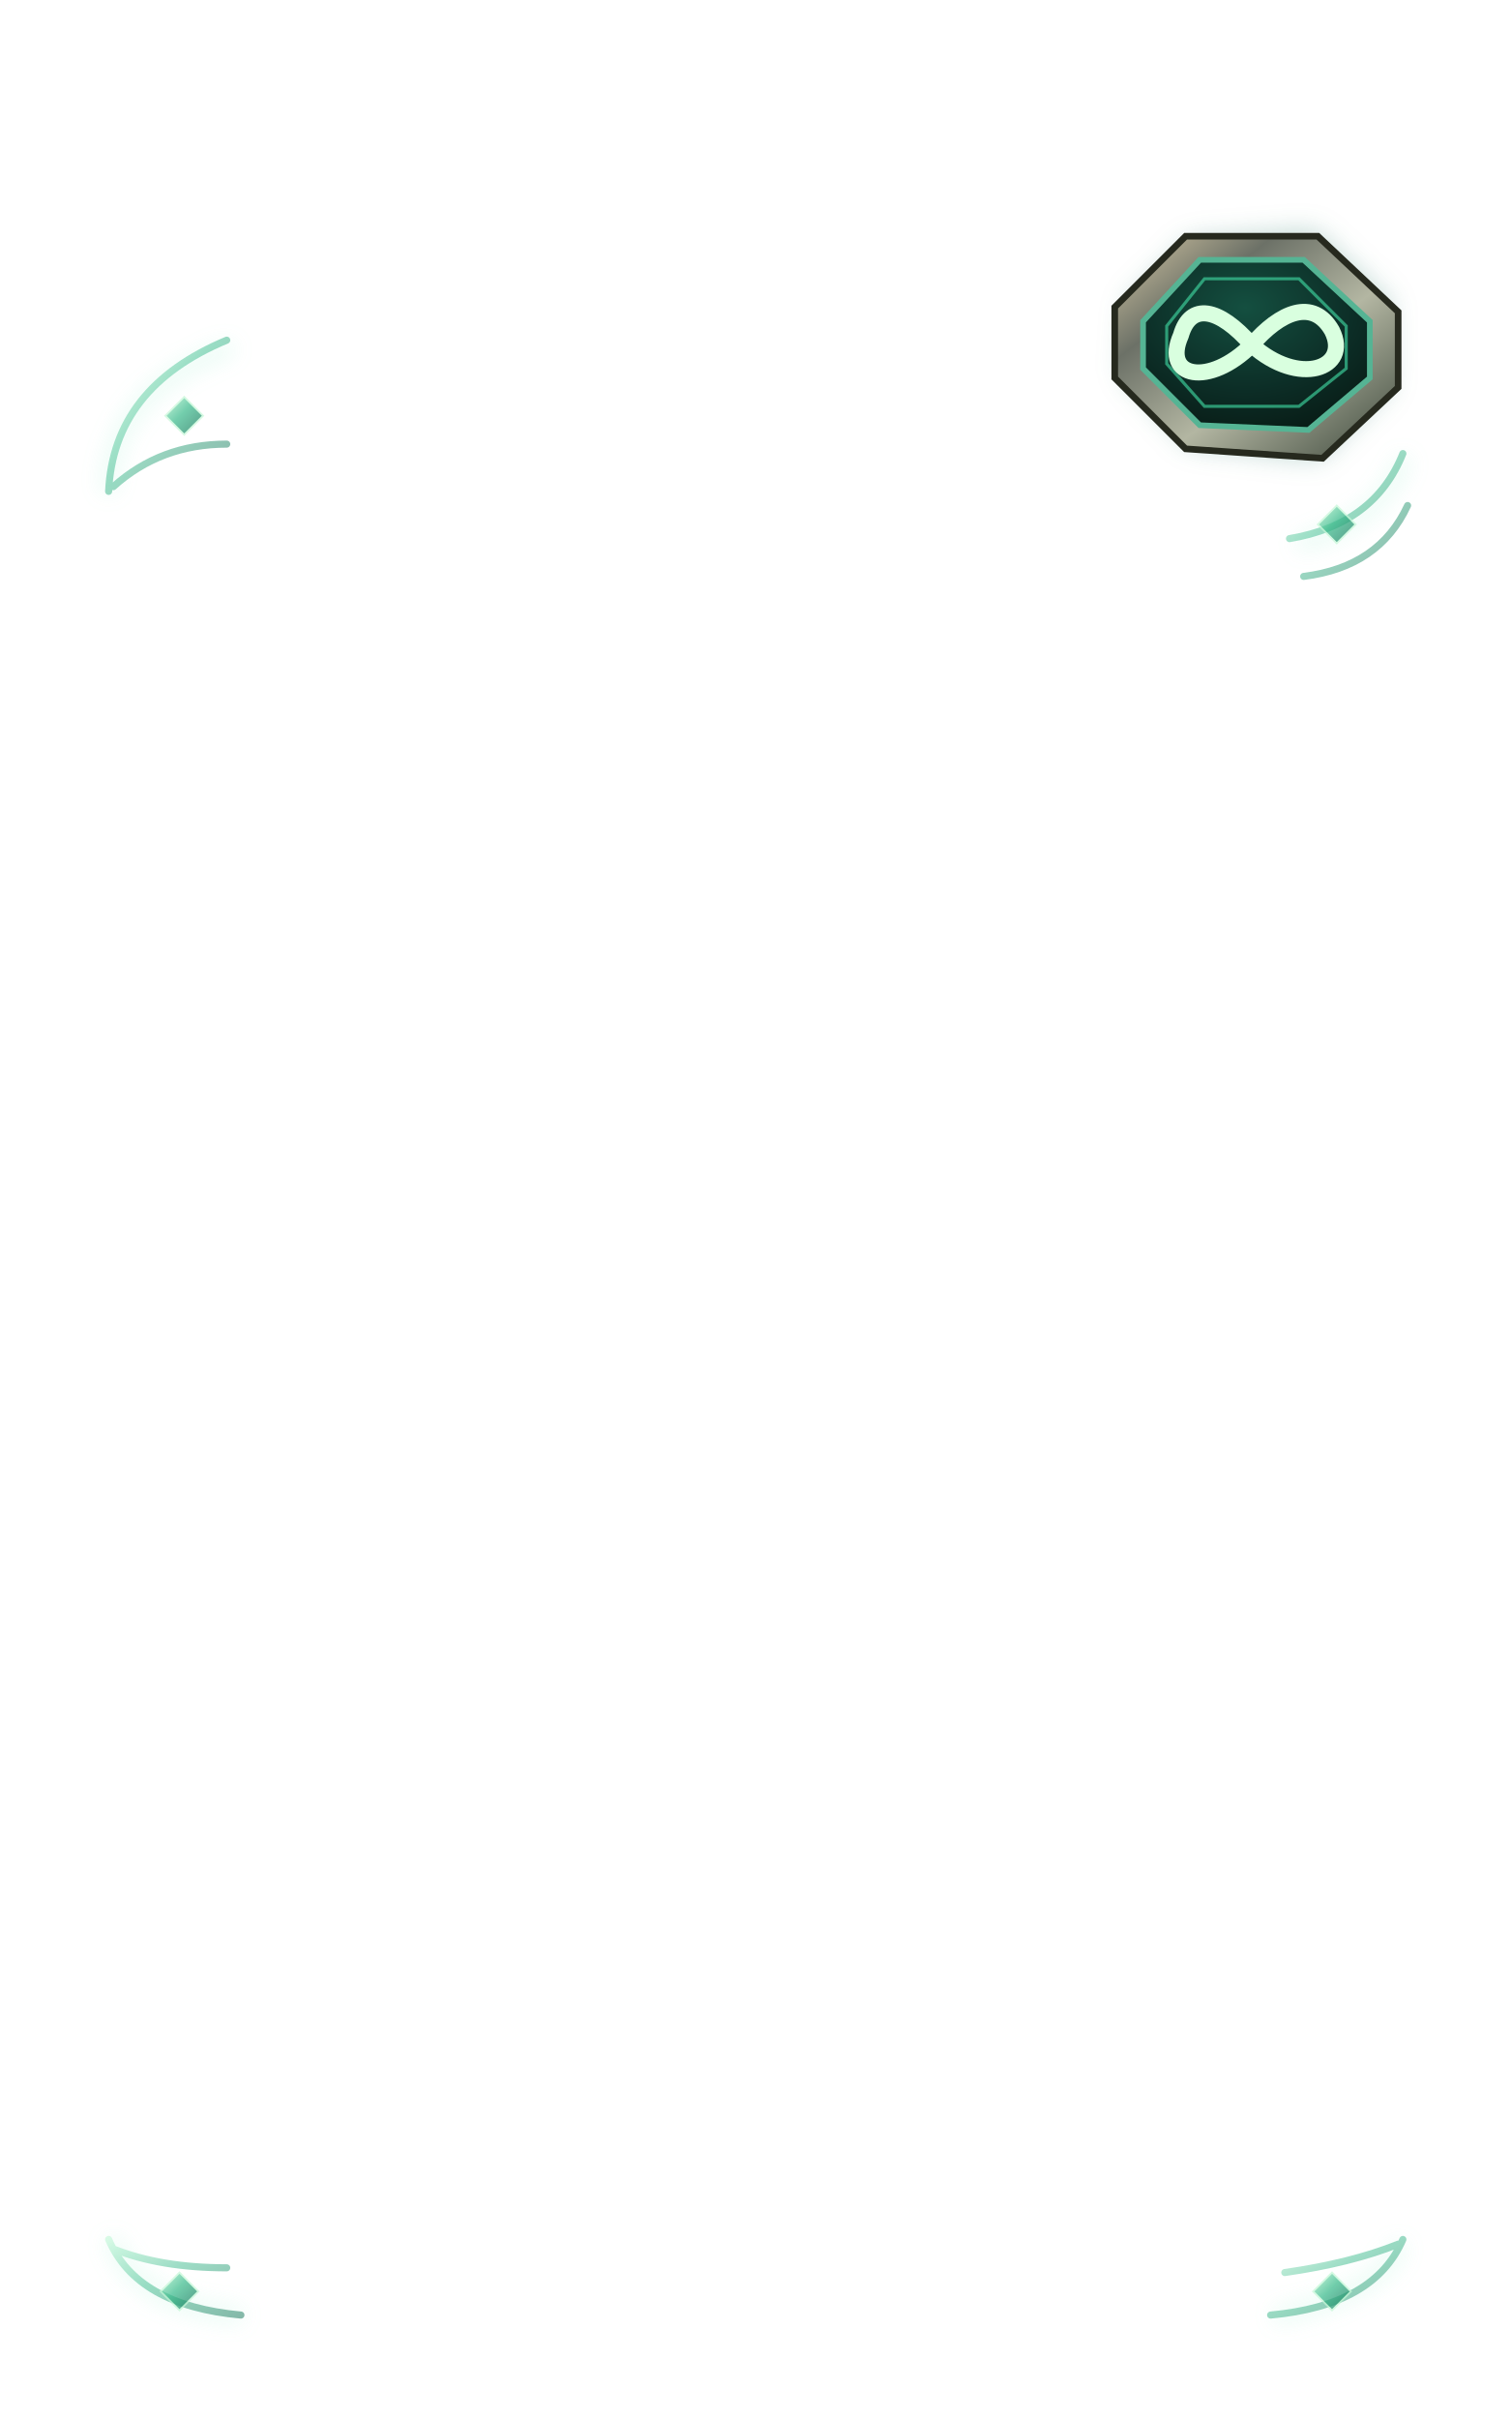
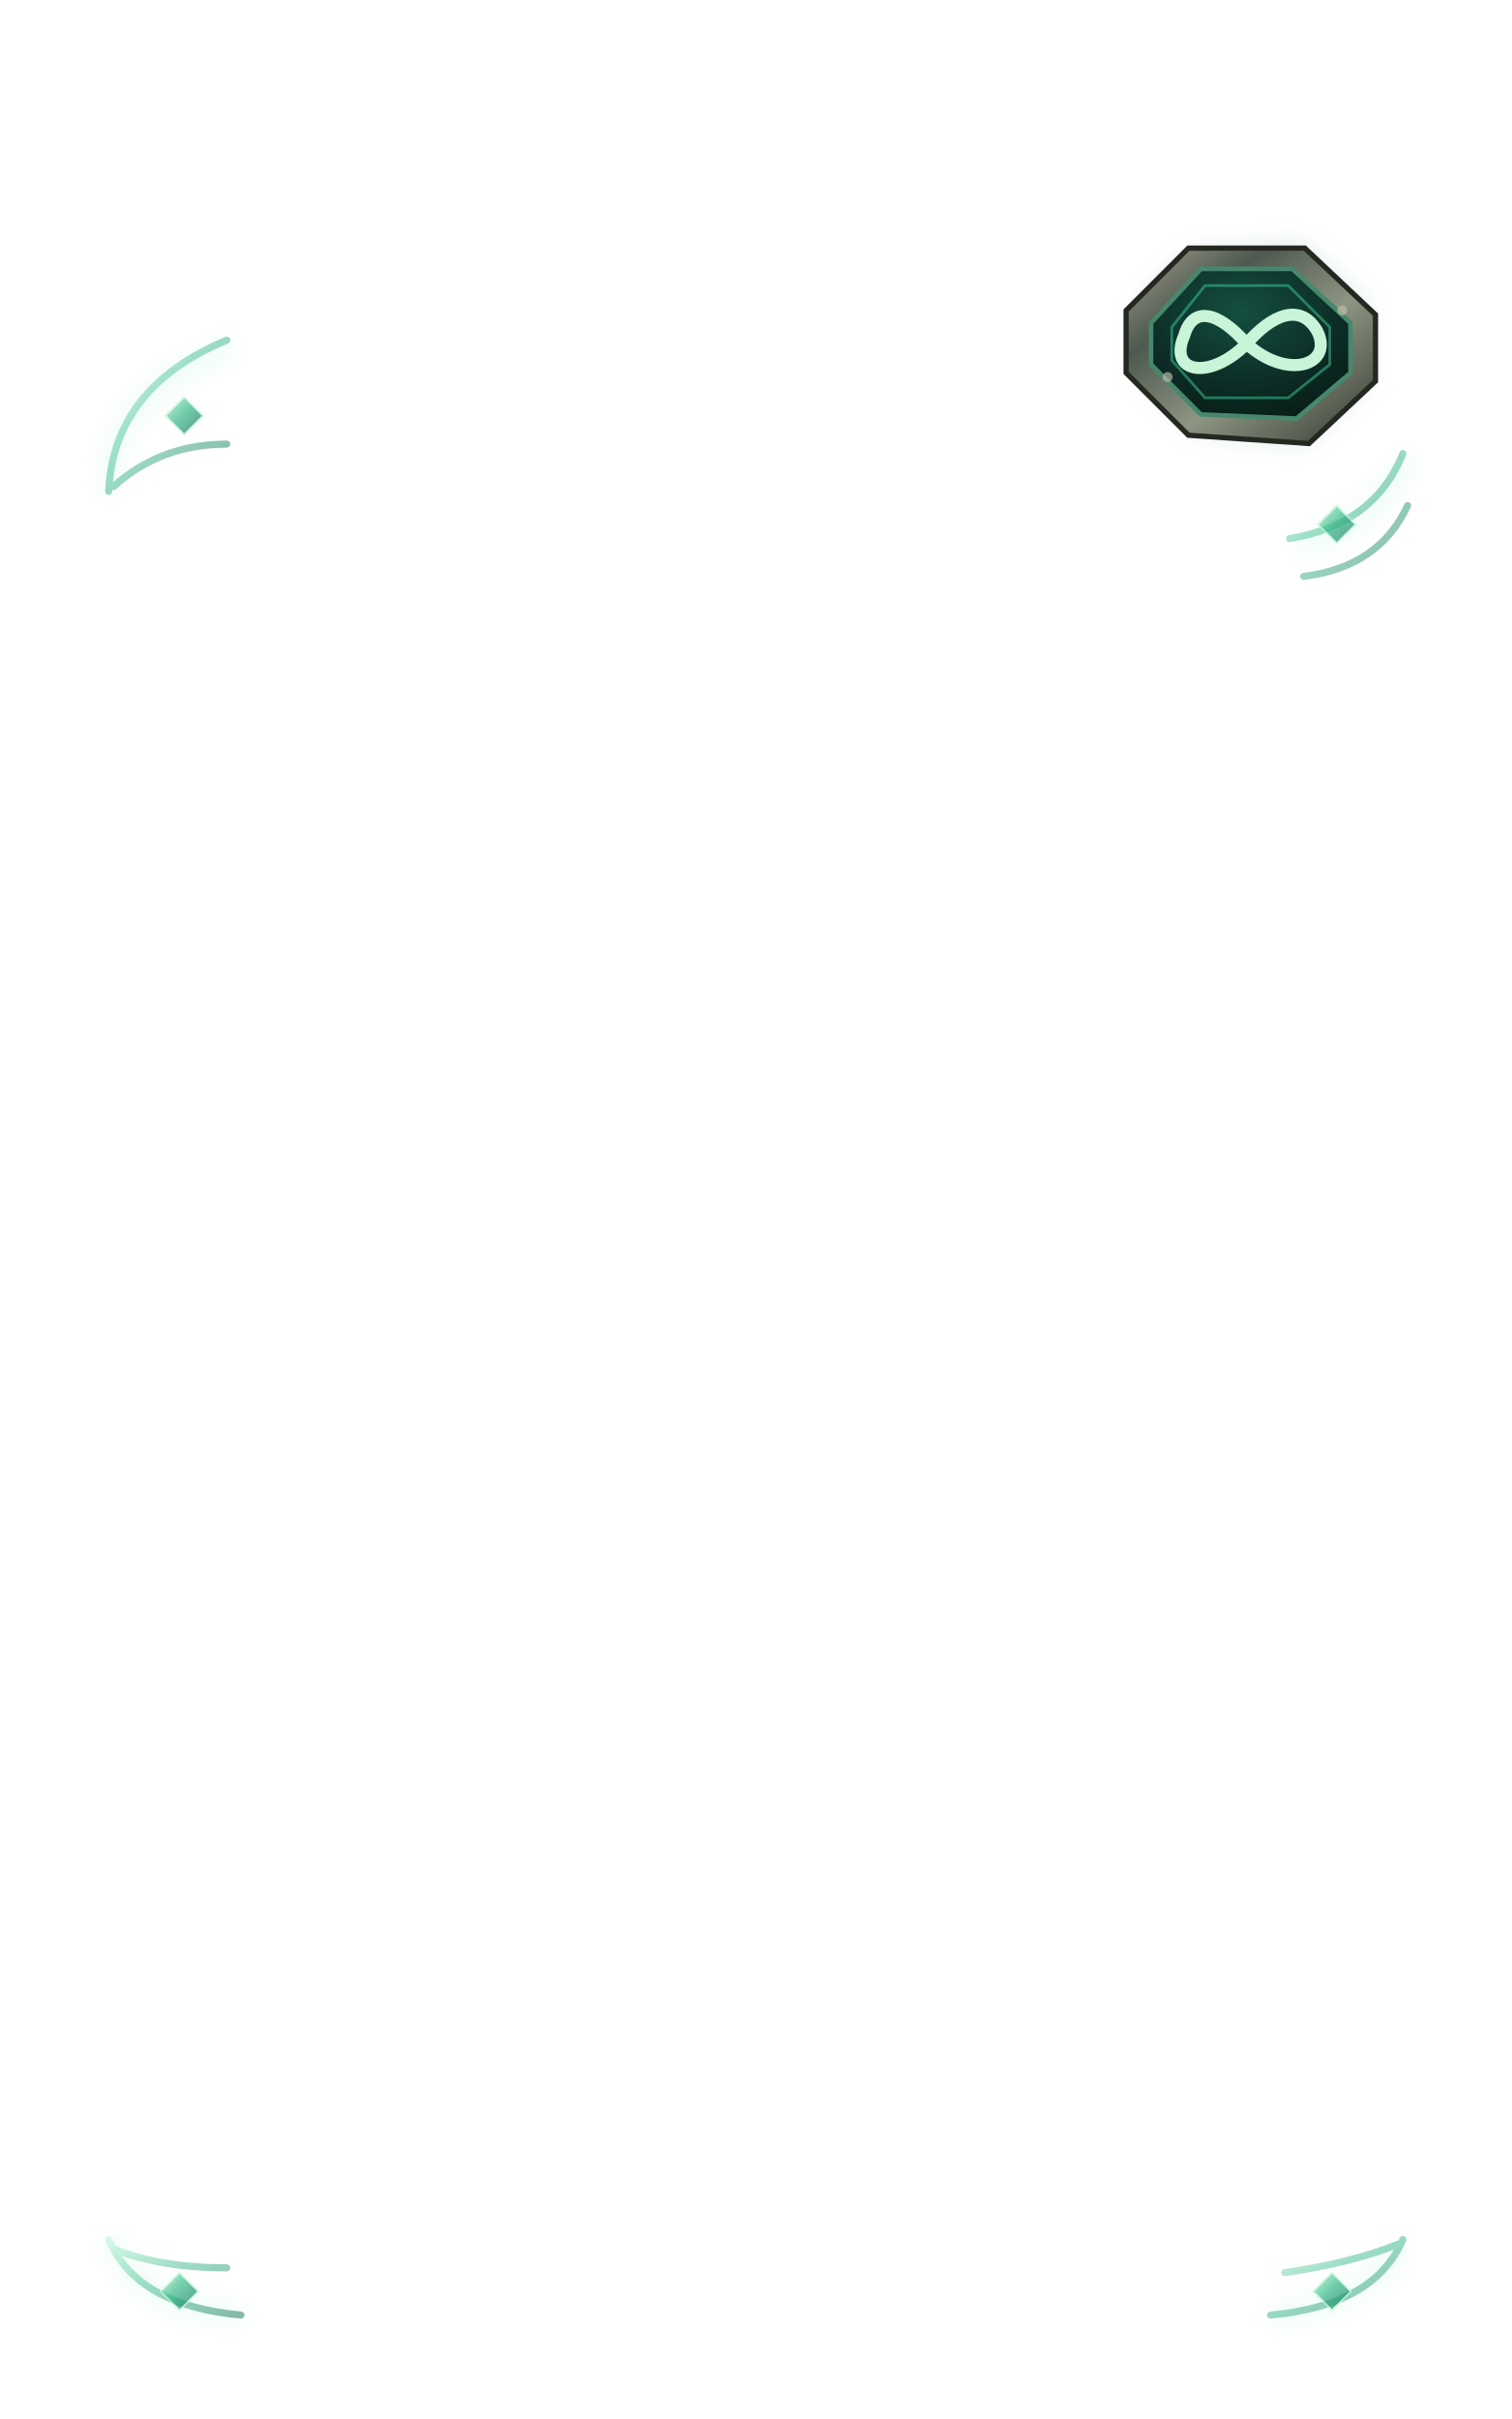
<svg xmlns="http://www.w3.org/2000/svg" width="320" height="512" viewBox="0 0 320 512">
  <defs>
    <linearGradient id="emeraldEtch" x1="0" y1="0" x2="1" y2="1">
      <stop offset="0" stop-color="#b6f6cf" />
      <stop offset=".44" stop-color="#38b98a" />
      <stop offset="1" stop-color="#0a6d50" />
    </linearGradient>
    <linearGradient id="inlaidMetal" x1="0" y1="0" x2="1" y2="1">
-       <stop offset="0" stop-color="#d5c7a4" />
-       <stop offset=".28" stop-color="#6c7167" />
-       <stop offset=".58" stop-color="#b3b6a2" />
-       <stop offset="1" stop-color="#3c473b" />
+       <stop offset="0" stop-color="#a7a18f" />
+       <stop offset=".28" stop-color="#4d594f" />
+       <stop offset=".58" stop-color="#8e9582" />
+       <stop offset="1" stop-color="#343930" />
    </linearGradient>
    <radialGradient id="sealStone" cx="45%" cy="28%" r="85%">
      <stop offset="0" stop-color="#144f40" />
      <stop offset=".58" stop-color="#0c2d26" />
      <stop offset="1" stop-color="#071711" />
    </radialGradient>
    <filter id="etchedGlow" x="-85%" y="-85%" width="270%" height="270%">
      <feGaussianBlur stdDeviation="2.2" />
    </filter>
    <filter id="sealGlow" x="-55%" y="-55%" width="210%" height="210%">
      <feGaussianBlur stdDeviation="2.8" />
    </filter>
  </defs>
  <g fill="none" stroke="url(#emeraldEtch)" stroke-width="1.5" stroke-linecap="round" stroke-linejoin="round">
    <path d="M23 104 Q24 82 48 72 M24 103 Q34 94 48 94" opacity=".49" />
    <path d="M273 114 Q291 111 297 96 M276 122 Q292 120 298 107" opacity=".49" />
    <path d="M23 474 Q29 488 51 490 M24 476 Q34 480 48 480" opacity=".49" />
    <path d="M269 490 Q291 488 297 474 M272 481 Q286 479 296 475" opacity=".49" />
  </g>
  <g fill="none" stroke="#54e4ad" stroke-width="3.2" stroke-linecap="round" opacity=".13" filter="url(#etchedGlow)">
    <path d="M23 103 Q24 83 48 74" />
    <path d="M276 115 Q292 110 297 98" />
    <path d="M24 475 Q30 488 50 490" />
    <path d="M271 490 Q291 486 296 476" />
  </g>
  <g fill="url(#emeraldEtch)" stroke="#c4f7d6" stroke-width=".38" opacity=".7">
    <path d="M35 88 L39 84 L43 88 L39 92Z" />
    <path d="M279 111 L283 107 L287 111 L283 115Z" />
    <path d="M34 485 L38 481 L42 485 L38 489Z" />
    <path d="M278 485 L282 481 L286 485 L282 489Z" />
  </g>
-   <g transform="translate(256 71)">
-     <path d="M-4 -20 L22 -22 L38 -7 L38 11 L23 26 L-4 23 L-18 8 L-17 -7Z" fill="#11624b" opacity=".28" filter="url(#sealGlow)" />
-     <path d="M-5 -21 L23 -21 L40 -5 L40 11 L24 26 L-5 24 L-20 9 L-20 -6Z" fill="url(#inlaidMetal)" stroke="#26291e" stroke-width="1.4" />
-     <path d="M-2 -16 L20 -16 L34 -3 L34 9 L21 20 L-2 19 L-14 7 L-14 -3Z" fill="url(#sealStone)" stroke="#55b494" stroke-width="1.2" />
-     <path d="M-1 -12 L19 -12 L29 -2 L29 7 L19 15 L-1 15 L-9 6 L-9 -2Z" fill="none" stroke="#3ed49e" stroke-width=".65" opacity=".65" />
-     <path d="M9 2 C2 -6 -4 -7 -6 0 C-10 9 0 11 9 2 C15 -5 22 -8 26 -1 C30 7 19 11 9 2" fill="none" stroke="#d9ffdf" stroke-width="3.4" stroke-linecap="round" stroke-linejoin="round" />
+   <g transform="translate(256 71) scale(.88)">
+     <path d="M-4 -20 L22 -22 L38 -7 L38 11 L23 26 L-4 23 L-18 8 L-17 -7Z" fill="#11624b" opacity=".14" filter="url(#sealGlow)" />
+     <path d="M-5 -21 L23 -21 L40 -5 L40 11 L24 26 L-5 24 L-20 9 L-20 -6Z" fill="url(#inlaidMetal)" stroke="#252820" stroke-width="1.25" />
+     <path d="M-2 -16 L20 -16 L34 -3 L34 9 L21 20 L-2 19 L-14 7 L-14 -3Z" fill="url(#sealStone)" stroke="#47876c" stroke-width="1.1" />
+     <path d="M-1 -12 L19 -12 L29 -2 L29 7 L19 15 L-1 15 L-9 6 L-9 -2Z" fill="none" stroke="#3ed49e" stroke-width=".65" opacity=".48" />
+     <path d="M9 2 C2 -6 -4 -7 -6 0 C-10 9 0 11 9 2 C15 -5 22 -8 26 -1 C30 7 19 11 9 2" fill="none" stroke="#c8f4d7" stroke-width="2.9" stroke-linecap="round" stroke-linejoin="round" />
+     <circle cx="-10" cy="10" r="1.2" fill="#bec1a6" opacity=".65" />
+     <circle cx="32" cy="-6" r="1.2" fill="#bec1a6" opacity=".65" />
  </g>
</svg>
